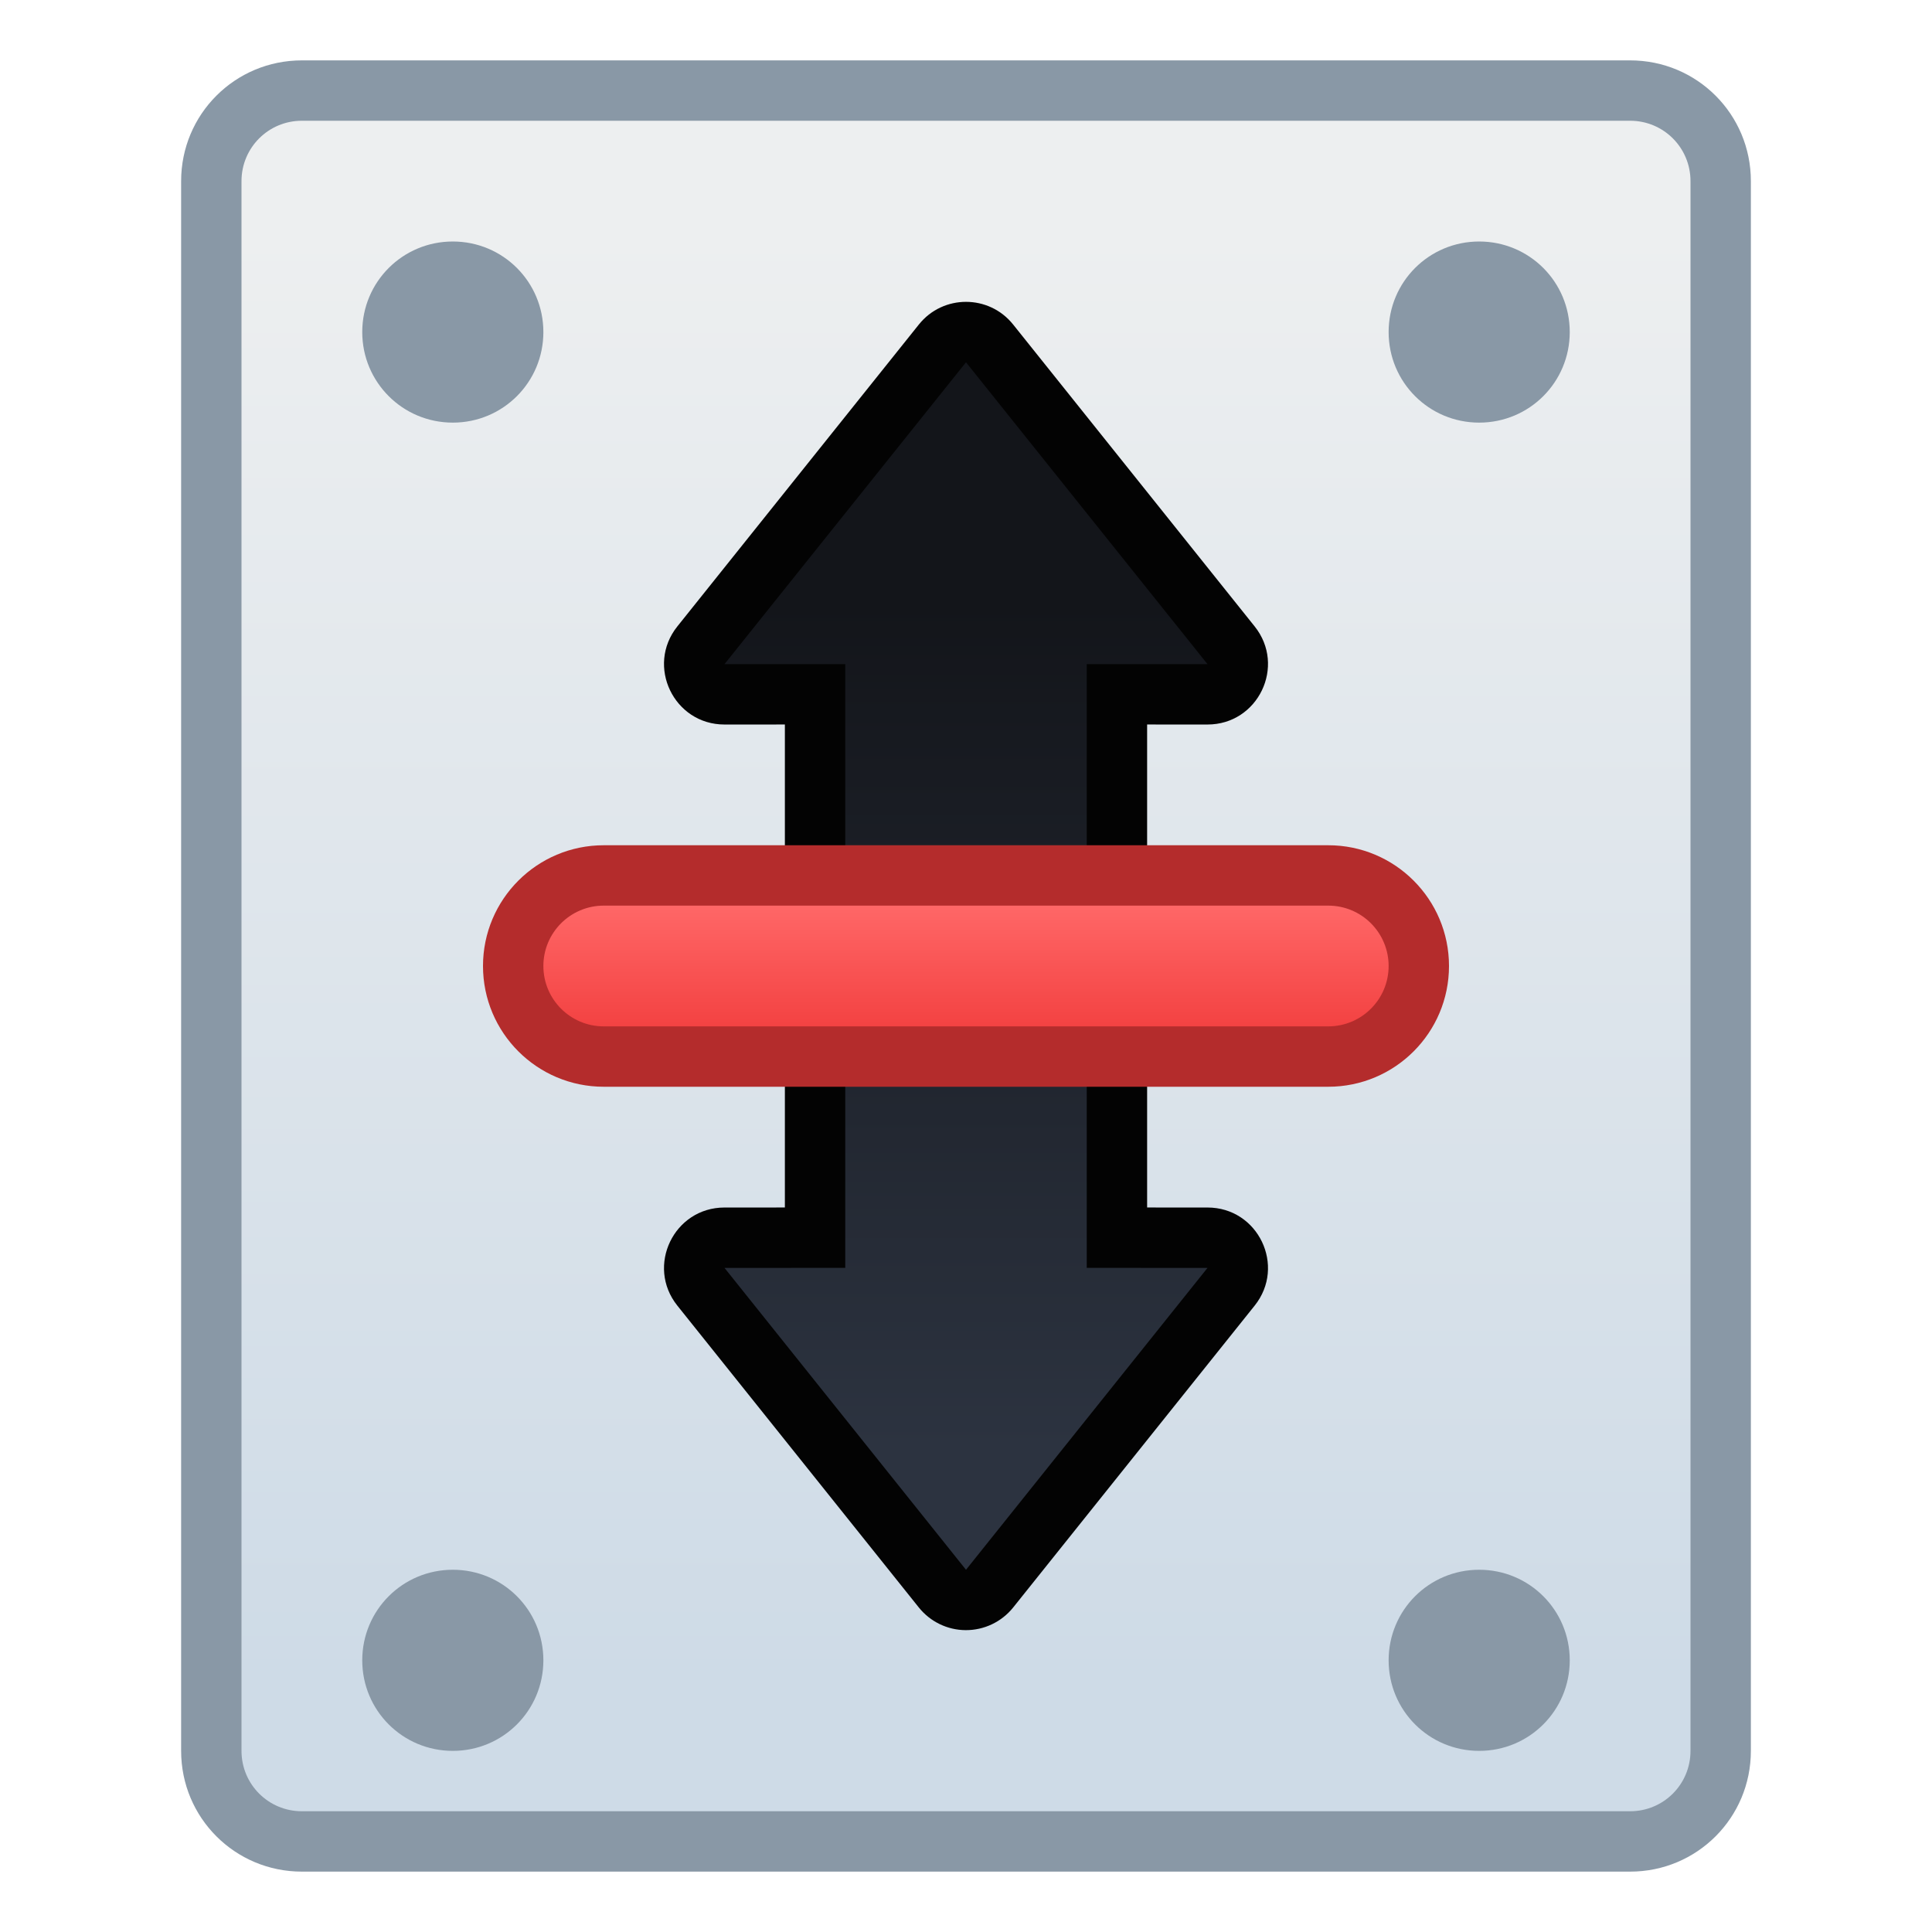
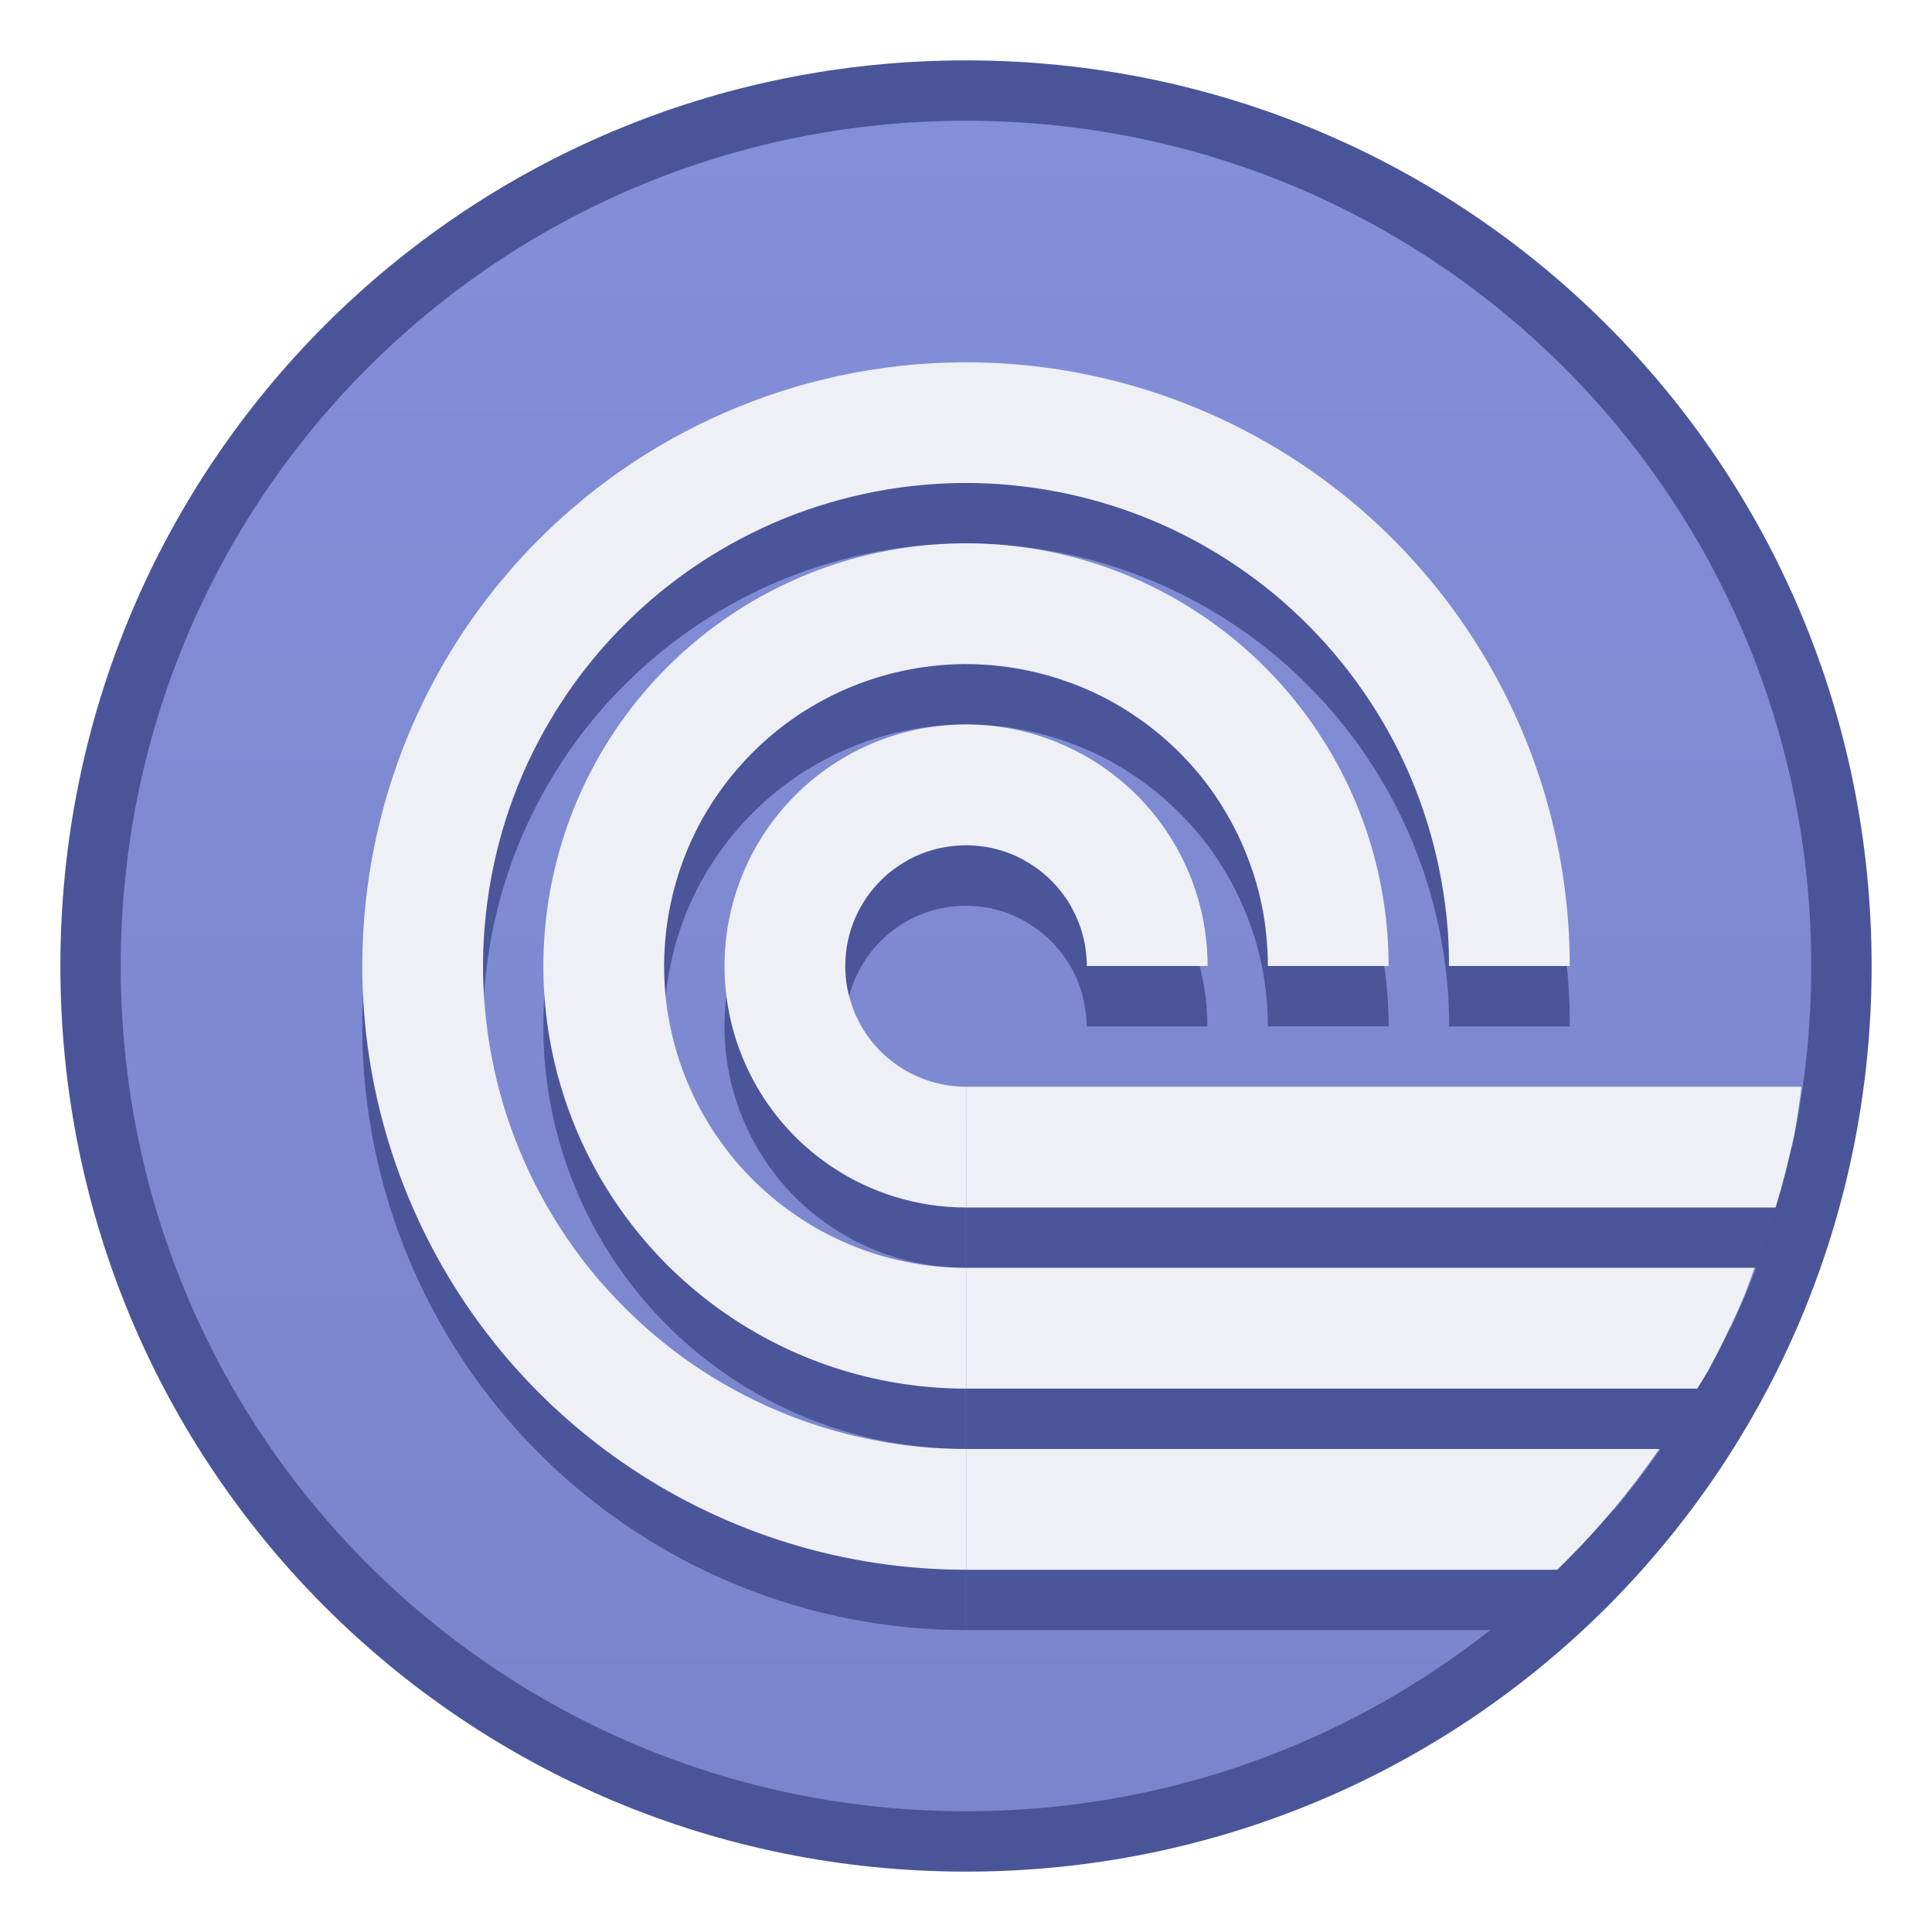
<svg xmlns="http://www.w3.org/2000/svg" xmlns:xlink="http://www.w3.org/1999/xlink" width="32" height="32" viewBox="0 0 32 32" version="1.1" id="svg8">
  <defs id="defs2">
-     <linearGradient id="linearGradient1137">
-       <stop id="stop1131" offset="0" style="stop-color:#2c3340;stop-opacity:1" />
-       <stop id="stop1135" offset="1" style="stop-color:#13151a;stop-opacity:1" />
+     <style type="text/css" id="current-color-scheme">
+       .ColorScheme-Text {
+         color:#122036;
+       }
+       </style>
+     <style id="current-color-scheme-53" type="text/css">
+       .ColorScheme-Text {
+         color:#122036;
+       }
+       </style>
+     <style type="text/css" id="current-color-scheme-5">
+       .ColorScheme-Text {
+         color:#122036;
+       }
+       </style>
+     <style type="text/css" id="current-color-scheme-2">
+       .ColorScheme-Text {
+         color:#122036;
+       }
+       </style>
+     <style type="text/css" id="current-color-scheme-1">
+       .ColorScheme-Text {
+         color:#122036;
+       }
+       </style>
+     <style id="current-color-scheme-10" type="text/css">
+       .ColorScheme-Text {
+         color:#122036;
+       }
+       </style>
+     <style type="text/css" id="current-color-scheme-0">
+       .ColorScheme-Text {
+         color:#122036;
+       }
+       </style>
+     <style type="text/css" id="current-color-scheme-26">
+       .ColorScheme-Text {
+         color:#122036;
+       }
+       </style>
+     <style type="text/css" id="current-color-scheme-7">
+       .ColorScheme-Text {
+         color:#122036;
+       }
+       </style>
+     <style id="current-color-scheme-535" type="text/css">
+       .ColorScheme-Text {
+         color:#122036;
+       }
+       </style>
+     <style type="text/css" id="current-color-scheme-53-6">
+       .ColorScheme-Text {
+         color:#122036;
+       }
+       </style>
+     <style id="current-color-scheme-5-2" type="text/css">
+       .ColorScheme-Text {
+         color:#122036;
+       }
+       </style>
+     <style id="current-color-scheme-2-9" type="text/css">
+       .ColorScheme-Text {
+         color:#122036;
+       }
+       </style>
+     <style id="current-color-scheme-1-1" type="text/css">
+       .ColorScheme-Text {
+         color:#122036;
+       }
+       </style>
+     <style type="text/css" id="current-color-scheme-10-2">
+       .ColorScheme-Text {
+         color:#122036;
+       }
+       </style>
+     <style id="current-color-scheme-0-7" type="text/css">
+       .ColorScheme-Text {
+         color:#122036;
+       }
+       </style>
+     <style id="current-color-scheme-26-0" type="text/css">
+       .ColorScheme-Text {
+         color:#122036;
+       }
+       </style>
+     <style id="current-color-scheme-7-9" type="text/css">
+       .ColorScheme-Text {
+         color:#122036;
+       }
+       </style>
+     <style type="text/css" id="current-color-scheme-5356">
+       .ColorScheme-Text {
+         color:#122036;
+       }
+       </style>
+     <style id="current-color-scheme-53-2" type="text/css">
+       .ColorScheme-Text {
+         color:#122036;
+       }
+       </style>
+     <style type="text/css" id="current-color-scheme-5-9">
+       .ColorScheme-Text {
+         color:#122036;
+       }
+       </style>
+     <style type="text/css" id="current-color-scheme-2-1">
+       .ColorScheme-Text {
+         color:#122036;
+       }
+       </style>
+     <style type="text/css" id="current-color-scheme-1-2">
+       .ColorScheme-Text {
+         color:#122036;
+       }
+       </style>
+     <style id="current-color-scheme-10-7" type="text/css">
+       .ColorScheme-Text {
+         color:#122036;
+       }
+       </style>
+     <style type="text/css" id="current-color-scheme-0-0">
+       .ColorScheme-Text {
+         color:#122036;
+       }
+       </style>
+     <style type="text/css" id="current-color-scheme-26-9">
+       .ColorScheme-Text {
+         color:#122036;
+       }
+       </style>
+     <style type="text/css" id="current-color-scheme-7-3">
+       .ColorScheme-Text {
+         color:#122036;
+       }
+       </style>
+     <linearGradient xlink:href="#linearGradient835" id="linearGradient885" x1="-5" y1="316.65" x2="-5" y2="289.65" gradientUnits="userSpaceOnUse" />
+     <linearGradient id="linearGradient835">
+       <stop id="stop831" offset="0" style="stop-color:#7986cb;stop-opacity:1;" />
+       <stop id="stop833" offset="1" style="stop-color:#828fd9;stop-opacity:1" />
    </linearGradient>
-     <linearGradient id="linearGradient882">
-       <stop style="stop-color:#d5e1ed;stop-opacity:0.91" offset="0" id="stop878" />
-       <stop style="stop-color:#f7f7f7;stop-opacity:0.91" offset="1" id="stop880" />
-     </linearGradient>
-     <linearGradient xlink:href="#linearGradient882" id="linearGradient875" gradientUnits="userSpaceOnUse" gradientTransform="matrix(3.779527,0,0,3.779527,-15.92857,-1087.234)" x1="7.389" y1="295.072" x2="7.389" y2="288.722" />
-     <linearGradient id="linearGradient6408">
-       <stop id="stop6404" offset="0" style="stop-color:#f34242;stop-opacity:1" />
-       <stop id="stop6406" offset="1" style="stop-color:#ff6767;stop-opacity:1" />
-     </linearGradient>
-     <linearGradient xlink:href="#linearGradient6408" id="linearGradient1009" x1="16" y1="299.65" x2="16" y2="297.65" gradientUnits="userSpaceOnUse" />
-     <linearGradient xlink:href="#linearGradient1137" id="linearGradient1129" x1="16" y1="292.65" x2="16" y2="306.65" gradientUnits="userSpaceOnUse" />
+     <style type="text/css" id="current-color-scheme-9">
+       .ColorScheme-Text {
+         color:#122036;
+       }
+       </style>
+     <style id="current-color-scheme-53-20" type="text/css">
+       .ColorScheme-Text {
+         color:#122036;
+       }
+       </style>
+     <style type="text/css" id="current-color-scheme-5-23">
+       .ColorScheme-Text {
+         color:#122036;
+       }
+       </style>
+     <style type="text/css" id="current-color-scheme-2-7">
+       .ColorScheme-Text {
+         color:#122036;
+       }
+       </style>
+     <style type="text/css" id="current-color-scheme-1-5">
+       .ColorScheme-Text {
+         color:#122036;
+       }
+       </style>
+     <style id="current-color-scheme-10-9" type="text/css">
+       .ColorScheme-Text {
+         color:#122036;
+       }
+       </style>
+     <style type="text/css" id="current-color-scheme-0-2">
+       .ColorScheme-Text {
+         color:#122036;
+       }
+       </style>
+     <style type="text/css" id="current-color-scheme-26-2">
+       .ColorScheme-Text {
+         color:#122036;
+       }
+       </style>
+     <style type="text/css" id="current-color-scheme-7-8">
+       .ColorScheme-Text {
+         color:#122036;
+       }
+       </style>
  </defs>
  <g id="layer1" transform="translate(0,-282.65)">
-     <path id="rect843" d="m 5,283.65 h 22 c 1.108,0 2,0.892 2,2 v 26 c 0,1.108 -0.892,2 -2,2 H 5 c -1.108,0 -2,-0.892 -2,-2 v -26 c 0,-1.108 0.892,-2 2,-2 z" style="opacity:1;fill:#8998a6;fill-opacity:1;stroke:none;stroke-width:2.393;stroke-linecap:round;stroke-linejoin:round;stroke-miterlimit:4;stroke-dasharray:none;stroke-opacity:1" />
-     <path style="opacity:1;fill:url(#linearGradient875);fill-opacity:1;stroke:none;stroke-width:2.234;stroke-linecap:round;stroke-linejoin:round;stroke-miterlimit:4;stroke-dasharray:none;stroke-opacity:1" d="M 5,2 C 4.446,2 4,2.446 4,3 v 26 c 0,0.554 0.446,1 1,1 h 22 c 0.554,0 1,-0.446 1,-1 V 3 C 28,2.446 27.554,2 27,2 Z M 7.5,4 C 8.331,4 9,4.669 9,5.5 9,6.331 8.331,7 7.5,7 6.669,7 6,6.331 6,5.5 6,4.669 6.669,4 7.5,4 Z m 17,0 C 25.331,4 26,4.669 26,5.5 26,6.331 25.331,7 24.5,7 23.669,7 23,6.331 23,5.5 23,4.669 23.669,4 24.5,4 Z M 7.5,26 C 8.331,26 9,26.669 9,27.5 9,28.331 8.331,29 7.5,29 6.669,29 6,28.331 6,27.5 6,26.669 6.669,26 7.5,26 Z m 17,0 C 25.331,26 26,26.669 26,27.5 26,28.331 25.331,29 24.5,29 23.669,29 23,28.331 23,27.5 23,26.669 23.669,26 24.5,26 Z" transform="translate(0,282.65)" id="rect843-3" />
-     <g id="layer1-1">
-       <g transform="translate(11,-2.9998)" id="g2980" />
-       <g id="g997" transform="matrix(1,0,0,-1,0,599.3003)">
-         <path style="color:#000000;font-style:normal;font-variant:normal;font-weight:normal;font-stretch:normal;font-size:medium;line-height:normal;font-family:sans-serif;font-variant-ligatures:normal;font-variant-position:normal;font-variant-caps:normal;font-variant-numeric:normal;font-variant-alternates:normal;font-feature-settings:normal;text-indent:0;text-align:start;text-decoration:none;text-decoration-line:none;text-decoration-style:solid;text-decoration-color:#000000;letter-spacing:normal;word-spacing:normal;text-transform:none;writing-mode:lr-tb;direction:ltr;text-orientation:mixed;dominant-baseline:auto;baseline-shift:baseline;text-anchor:start;white-space:normal;shape-padding:0;clip-rule:nonzero;display:inline;overflow:visible;visibility:visible;opacity:1;isolation:auto;mix-blend-mode:normal;color-interpolation:sRGB;color-interpolation-filters:linearRGB;solid-color:#000000;solid-opacity:1;vector-effect:none;fill:#030303;fill-opacity:1;fill-rule:nonzero;stroke:none;stroke-width:2;stroke-linecap:round;stroke-linejoin:round;stroke-miterlimit:4;stroke-dasharray:none;stroke-dashoffset:0;stroke-opacity:1;color-rendering:auto;image-rendering:auto;shape-rendering:auto;text-rendering:auto;enable-background:accumulate" d="M 15.996,7 C 15.694,7.001 15.408,7.139 15.219,7.375 l -4,5 C 10.695,13.03 11.161,14 12,14 l 1,3.6e-4 v 8 L 12,22 c -0.839,-3.5e-4 -1.305,0.97 -0.781,1.625 l 4,5 c 0.4,0.501 1.162,0.501 1.562,0 l 4,-5 C 21.305,22.97 20.839,22 20,22 l -1,3.6e-4 v -8 L 20,14 c 0.839,3.5e-4 1.305,-0.97 0.781,-1.625 l -4,-5 C 16.59,7.137 16.301,6.999 15.996,7 Z" transform="translate(0,282.65)" id="path833" />
-         <path style="fill:url(#linearGradient1129);fill-opacity:1;stroke:none;stroke-width:1px;stroke-linecap:butt;stroke-linejoin:miter;stroke-opacity:1" d="m 12,305.65 4,5 4,-5 -2,3.6e-4 v -10 l 2,-3.6e-4 -4,-5 -4,5 2,3.6e-4 v 10 z" id="path861" />
+     <g id="g2317" transform="translate(21,-5)">
+       <path style="opacity:1;fill:#4a5599;fill-opacity:1;stroke:none;stroke-width:1.977;stroke-linecap:round;stroke-linejoin:round;stroke-miterlimit:4;stroke-dasharray:none;stroke-opacity:1" d="m -5,288.65 c 8.31,0 15,6.69 15,15 0,8.31 -6.69,15 -15,15 -8.31,0 -15,-6.69 -15,-15 0,-8.31 6.69,-15 15,-15 z" id="rect903" />
+       <path style="opacity:1;fill:url(#linearGradient885);fill-opacity:1;stroke:none;stroke-width:1.845;stroke-linecap:round;stroke-linejoin:round;stroke-miterlimit:4;stroke-dasharray:none;stroke-opacity:1" d="m -5,289.65 c 7.756,0 14,6.244 14,14 0,7.756 -6.244,14 -14,14 -7.756,0 -14,-6.244 -14,-14 0,-7.756 6.244,-14 14,-14 z" id="rect903-2" />
+       <path style="opacity:1;vector-effect:none;fill:#4a5599;fill-opacity:0.984;stroke:none;stroke-width:2;stroke-linecap:round;stroke-linejoin:round;stroke-miterlimit:4;stroke-dasharray:none;stroke-dashoffset:0;stroke-opacity:1;paint-order:normal" d="m -4.854,294.652 a 10,10 0 0 0 -7.217,2.928 10,10 0 0 0 -2.168,10.896 10,10 0 0 0 9.238,6.174 v -2 a 8,8 0 0 1 -0.799,-0.039 8,8 0 0 1 -0.791,-0.121 8,8 0 0 1 -0.773,-0.197 8,8 0 0 1 -0.752,-0.273 8,8 0 0 1 -0.721,-0.348 8,8 0 0 1 -0.682,-0.418 8,8 0 0 1 -0.637,-0.484 8,8 0 0 1 -0.584,-0.545 8,8 0 0 1 -0.529,-0.602 8,8 0 0 1 -0.465,-0.65 8,8 0 0 1 -0.396,-0.693 8,8 0 0 1 -0.262,-0.568 8,8 0 0 1 -0.27,-0.752 8,8 0 0 1 -0.191,-0.777 8,8 0 0 1 -0.113,-0.791 8,8 0 0 1 -0.035,-0.799 8,8 0 0 1 0.047,-0.799 8,8 0 0 1 0.125,-0.789 8,8 0 0 1 0.203,-0.773 8,8 0 0 1 0.279,-0.75 8,8 0 0 1 0.354,-0.717 8,8 0 0 1 0.422,-0.678 8,8 0 0 1 0.49,-0.635 8,8 0 0 1 0.424,-0.457 8,8 0 0 1 0.592,-0.537 8,8 0 0 1 0.645,-0.475 8,8 0 0 1 0.688,-0.408 8,8 0 0 1 0.725,-0.338 8,8 0 0 1 0.756,-0.262 8,8 0 0 1 0.777,-0.188 8,8 0 0 1 0.793,-0.107 8,8 0 0 1 0.799,-0.029 8,8 0 0 1 0.797,0.053 8,8 0 0 1 0.789,0.131 8,8 0 0 1 0.771,0.209 8,8 0 0 1 0.586,0.217 8,8 0 0 1 0.723,0.342 8,8 0 0 1 0.686,0.414 8,8 0 0 1 0.641,0.479 8,8 0 0 1 0.588,0.541 8,8 0 0 1 0.533,0.598 8,8 0 0 1 0.469,0.646 8,8 0 0 1 0.404,0.689 8,8 0 0 1 0.332,0.729 8,8 0 0 1 0.258,0.758 8,8 0 0 1 0.18,0.777 8,8 0 0 1 0.104,0.793 8,8 0 0 1 0.023,0.625 h 2 a 10,10 0 0 0 -6.174,-9.238 10,10 0 0 0 -3.68,-0.76 z m -0.045,2.998 a 7,7 0 0 0 -5.051,2.051 7,7 0 0 0 -1.518,7.629 7,7 0 0 0 6.467,4.32 v -2 a 5,5 0 0 1 -0.5,-0.025 5,5 0 0 1 -0.494,-0.074 5,5 0 0 1 -0.484,-0.123 5,5 0 0 1 -0.469,-0.172 5,5 0 0 1 -0.449,-0.217 5,5 0 0 1 -0.426,-0.262 5,5 0 0 1 -0.398,-0.303 5,5 0 0 1 -0.365,-0.34 5,5 0 0 1 -0.33,-0.377 5,5 0 0 1 -0.291,-0.406 5,5 0 0 1 -0.248,-0.434 5,5 0 0 1 -0.164,-0.354 5,5 0 0 1 -0.168,-0.471 5,5 0 0 1 -0.121,-0.486 5,5 0 0 1 -0.07,-0.494 5,5 0 0 1 -0.021,-0.5 5,5 0 0 1 0.029,-0.498 5,5 0 0 1 0.078,-0.494 5,5 0 0 1 0.127,-0.482 5,5 0 0 1 0.174,-0.469 5,5 0 0 1 0.221,-0.449 5,5 0 0 1 0.266,-0.424 5,5 0 0 1 0.305,-0.395 5,5 0 0 1 0.266,-0.287 5,5 0 0 1 0.371,-0.336 5,5 0 0 1 0.402,-0.297 5,5 0 0 1 0.43,-0.254 5,5 0 0 1 0.453,-0.211 5,5 0 0 1 0.471,-0.164 5,5 0 0 1 0.486,-0.117 5,5 0 0 1 0.496,-0.068 5,5 0 0 1 0.498,-0.018 5,5 0 0 1 0.5,0.033 5,5 0 0 1 0.492,0.082 5,5 0 0 1 0.482,0.131 5,5 0 0 1 0.367,0.135 5,5 0 0 1 0.451,0.213 5,5 0 0 1 0.428,0.26 5,5 0 0 1 0.4,0.299 5,5 0 0 1 0.367,0.338 5,5 0 0 1 0.334,0.373 5,5 0 0 1 0.293,0.404 5,5 0 0 1 0.252,0.432 5,5 0 0 1 0.207,0.455 5,5 0 0 1 0.162,0.473 5,5 0 0 1 0.113,0.486 5,5 0 0 1 0.062,0.496 5,5 0 0 1 0.016,0.391 h 2 a 7,7 0 0 0 -4.32,-6.467 7,7 0 0 0 -2.578,-0.533 z m -0.043,3 a 4,4 0 0 0 -2.887,1.172 4,4 0 0 0 -0.867,4.359 4,4 0 0 0 3.695,2.469 v -2 a 2,2 0 0 1 -0.199,-0.01 2,2 0 0 1 -0.197,-0.029 2,2 0 0 1 -0.195,-0.051 2,2 0 0 1 -0.188,-0.068 2,2 0 0 1 -0.18,-0.086 2,2 0 0 1 -0.17,-0.105 2,2 0 0 1 -0.16,-0.121 2,2 0 0 1 -0.146,-0.137 2,2 0 0 1 -0.131,-0.148 2,2 0 0 1 -0.117,-0.164 2,2 0 0 1 -0.1,-0.174 2,2 0 0 1 -0.064,-0.141 2,2 0 0 1 -0.066,-0.189 2,2 0 0 1 -0.049,-0.193 2,2 0 0 1 -0.029,-0.197 2,2 0 0 1 -0.008,-0.199 2,2 0 0 1 0.012,-0.201 2,2 0 0 1 0.031,-0.197 2,2 0 0 1 0.051,-0.193 2,2 0 0 1 0.07,-0.188 2,2 0 0 1 0.088,-0.178 2,2 0 0 1 0.105,-0.17 2,2 0 0 1 0.123,-0.158 2,2 0 0 1 0.105,-0.115 2,2 0 0 1 0.148,-0.135 2,2 0 0 1 0.16,-0.117 2,2 0 0 1 0.172,-0.104 2,2 0 0 1 0.182,-0.084 2,2 0 0 1 0.189,-0.066 2,2 0 0 1 0.193,-0.045 2,2 0 0 1 0.199,-0.027 2,2 0 0 1 0.199,-0.008 2,2 0 0 1 0.199,0.014 2,2 0 0 1 0.197,0.031 2,2 0 0 1 0.193,0.053 2,2 0 0 1 0.146,0.055 2,2 0 0 1 0.18,0.086 2,2 0 0 1 0.172,0.104 2,2 0 0 1 0.16,0.119 2,2 0 0 1 0.146,0.135 2,2 0 0 1 0.133,0.15 2,2 0 0 1 0.119,0.16 2,2 0 0 1 0.1,0.174 2,2 0 0 1 0.084,0.182 2,2 0 0 1 0.064,0.189 2,2 0 0 1 0.045,0.195 2,2 0 0 1 0.025,0.197 2,2 0 0 1 0.008,0.156 h 2 a 4,4 0 0 0 -2.469,-3.695 4,4 0 0 0 -1.473,-0.305 z m -0.057,6 v 2 H 8.41 a 14,14 0 0 0 0.311,-1.219 14,14 0 0 0 0.117,-0.781 z m 0,3 v 2 H 7.111 a 14,14 0 0 0 0.176,-0.287 14,14 0 0 0 0.607,-1.262 14,14 0 0 0 0.164,-0.451 z m 0,3 v 2 h 9.791 a 14,14 0 0 0 0.914,-0.98 14,14 0 0 0 0.775,-1.02 z" id="path884-4" />
+       <g transform="translate(-68.07143,26.17857)" id="layer1-2">
+         <g transform="translate(4.01479,-21.17857)" id="layer1-6">
+           <g id="g1593" transform="translate(35,14)" />
+           <path style="opacity:1;vector-effect:none;fill:#eff0f6;fill-opacity:1;stroke:none;stroke-width:2;stroke-linecap:round;stroke-linejoin:round;stroke-miterlimit:4;stroke-dasharray:none;stroke-dashoffset:0;stroke-opacity:1;paint-order:normal" d="M 16.146 6.002 A 10 10 0 0 0 8.93 8.93 A 10 10 0 0 0 6.762 19.826 A 10 10 0 0 0 16 26 L 16 24 A 8 8 0 0 1 15.201 23.961 A 8 8 0 0 1 14.41 23.84 A 8 8 0 0 1 13.637 23.643 A 8 8 0 0 1 12.885 23.369 A 8 8 0 0 1 12.164 23.021 A 8 8 0 0 1 11.482 22.604 A 8 8 0 0 1 10.846 22.119 A 8 8 0 0 1 10.262 21.574 A 8 8 0 0 1 9.732 20.973 A 8 8 0 0 1 9.268 20.322 A 8 8 0 0 1 8.871 19.629 A 8 8 0 0 1 8.609 19.061 A 8 8 0 0 1 8.34 18.309 A 8 8 0 0 1 8.148 17.531 A 8 8 0 0 1 8.035 16.74 A 8 8 0 0 1 8 15.941 A 8 8 0 0 1 8.047 15.143 A 8 8 0 0 1 8.172 14.354 A 8 8 0 0 1 8.375 13.58 A 8 8 0 0 1 8.654 12.83 A 8 8 0 0 1 9.008 12.113 A 8 8 0 0 1 9.43 11.436 A 8 8 0 0 1 9.92 10.801 A 8 8 0 0 1 10.344 10.344 A 8 8 0 0 1 10.936 9.807 A 8 8 0 0 1 11.58 9.332 A 8 8 0 0 1 12.268 8.924 A 8 8 0 0 1 12.992 8.586 A 8 8 0 0 1 13.748 8.324 A 8 8 0 0 1 14.525 8.137 A 8 8 0 0 1 15.318 8.029 A 8 8 0 0 1 16.117 8 A 8 8 0 0 1 16.914 8.053 A 8 8 0 0 1 17.703 8.184 A 8 8 0 0 1 18.475 8.393 A 8 8 0 0 1 19.061 8.609 A 8 8 0 0 1 19.783 8.951 A 8 8 0 0 1 20.469 9.365 A 8 8 0 0 1 21.109 9.844 A 8 8 0 0 1 21.697 10.385 A 8 8 0 0 1 22.23 10.982 A 8 8 0 0 1 22.699 11.629 A 8 8 0 0 1 23.104 12.318 A 8 8 0 0 1 23.436 13.047 A 8 8 0 0 1 23.693 13.805 A 8 8 0 0 1 23.873 14.582 A 8 8 0 0 1 23.977 15.375 A 8 8 0 0 1 24 16 L 26 16 A 10 10 0 0 0 19.826 6.762 A 10 10 0 0 0 16.146 6.002 z M 16.102 9 A 7 7 0 0 0 11.051 11.051 A 7 7 0 0 0 9.533 18.68 A 7 7 0 0 0 16 23 L 16 21 A 5 5 0 0 1 15.5 20.975 A 5 5 0 0 1 15.006 20.9 A 5 5 0 0 1 14.521 20.777 A 5 5 0 0 1 14.053 20.605 A 5 5 0 0 1 13.604 20.389 A 5 5 0 0 1 13.178 20.127 A 5 5 0 0 1 12.779 19.824 A 5 5 0 0 1 12.414 19.484 A 5 5 0 0 1 12.084 19.107 A 5 5 0 0 1 11.793 18.701 A 5 5 0 0 1 11.545 18.268 A 5 5 0 0 1 11.381 17.914 A 5 5 0 0 1 11.213 17.443 A 5 5 0 0 1 11.092 16.957 A 5 5 0 0 1 11.021 16.463 A 5 5 0 0 1 11 15.963 A 5 5 0 0 1 11.029 15.465 A 5 5 0 0 1 11.107 14.971 A 5 5 0 0 1 11.234 14.488 A 5 5 0 0 1 11.408 14.02 A 5 5 0 0 1 11.629 13.57 A 5 5 0 0 1 11.895 13.146 A 5 5 0 0 1 12.199 12.752 A 5 5 0 0 1 12.465 12.465 A 5 5 0 0 1 12.836 12.129 A 5 5 0 0 1 13.238 11.832 A 5 5 0 0 1 13.668 11.578 A 5 5 0 0 1 14.121 11.367 A 5 5 0 0 1 14.592 11.203 A 5 5 0 0 1 15.078 11.086 A 5 5 0 0 1 15.574 11.018 A 5 5 0 0 1 16.072 11 A 5 5 0 0 1 16.572 11.033 A 5 5 0 0 1 17.064 11.115 A 5 5 0 0 1 17.547 11.246 A 5 5 0 0 1 17.914 11.381 A 5 5 0 0 1 18.365 11.594 A 5 5 0 0 1 18.793 11.854 A 5 5 0 0 1 19.193 12.152 A 5 5 0 0 1 19.561 12.49 A 5 5 0 0 1 19.895 12.863 A 5 5 0 0 1 20.188 13.268 A 5 5 0 0 1 20.439 13.699 A 5 5 0 0 1 20.646 14.154 A 5 5 0 0 1 20.809 14.627 A 5 5 0 0 1 20.922 15.113 A 5 5 0 0 1 20.984 15.609 A 5 5 0 0 1 21 16 L 23 16 A 7 7 0 0 0 18.68 9.533 A 7 7 0 0 0 16.102 9 z M 16.059 12 A 4 4 0 0 0 13.172 13.172 A 4 4 0 0 0 12.305 17.531 A 4 4 0 0 0 16 20 L 16 18 A 2 2 0 0 1 15.801 17.99 A 2 2 0 0 1 15.604 17.961 A 2 2 0 0 1 15.408 17.91 A 2 2 0 0 1 15.221 17.842 A 2 2 0 0 1 15.041 17.756 A 2 2 0 0 1 14.871 17.65 A 2 2 0 0 1 14.711 17.529 A 2 2 0 0 1 14.564 17.393 A 2 2 0 0 1 14.434 17.244 A 2 2 0 0 1 14.316 17.08 A 2 2 0 0 1 14.217 16.906 A 2 2 0 0 1 14.152 16.766 A 2 2 0 0 1 14.086 16.576 A 2 2 0 0 1 14.037 16.383 A 2 2 0 0 1 14.008 16.186 A 2 2 0 0 1 14 15.986 A 2 2 0 0 1 14.012 15.785 A 2 2 0 0 1 14.043 15.588 A 2 2 0 0 1 14.094 15.395 A 2 2 0 0 1 14.164 15.207 A 2 2 0 0 1 14.252 15.029 A 2 2 0 0 1 14.357 14.859 A 2 2 0 0 1 14.48 14.701 A 2 2 0 0 1 14.586 14.586 A 2 2 0 0 1 14.734 14.451 A 2 2 0 0 1 14.895 14.334 A 2 2 0 0 1 15.066 14.23 A 2 2 0 0 1 15.248 14.146 A 2 2 0 0 1 15.438 14.08 A 2 2 0 0 1 15.631 14.035 A 2 2 0 0 1 15.83 14.008 A 2 2 0 0 1 16.029 14 A 2 2 0 0 1 16.229 14.014 A 2 2 0 0 1 16.426 14.045 A 2 2 0 0 1 16.619 14.098 A 2 2 0 0 1 16.766 14.152 A 2 2 0 0 1 16.945 14.238 A 2 2 0 0 1 17.117 14.342 A 2 2 0 0 1 17.277 14.461 A 2 2 0 0 1 17.424 14.596 A 2 2 0 0 1 17.557 14.746 A 2 2 0 0 1 17.676 14.906 A 2 2 0 0 1 17.775 15.08 A 2 2 0 0 1 17.859 15.262 A 2 2 0 0 1 17.924 15.451 A 2 2 0 0 1 17.969 15.646 A 2 2 0 0 1 17.994 15.844 A 2 2 0 0 1 18.002 16 L 20.002 16 A 4 4 0 0 0 17.533 12.305 A 4 4 0 0 0 16.061 12 L 16.059 12 z M 16.002 18 L 16.002 20 L 29.41 20 A 14 14 0 0 0 29.721 18.781 A 14 14 0 0 0 29.838 18 L 16.002 18 z M 16.002 21 L 16.002 23 L 28.111 23 A 14 14 0 0 0 28.287 22.713 A 14 14 0 0 0 28.895 21.451 A 14 14 0 0 0 29.059 21 L 16.002 21 z M 16.002 24 L 16.002 26 L 25.793 26 A 14 14 0 0 0 26.707 25.02 A 14 14 0 0 0 27.482 24 L 16.002 24 z " transform="translate(43.05664,282.65)" id="path884" />
+           <ellipse transform="scale(-1,1)" ry="0" rx="5" cy="312.65" cx="-19.143" id="path835-3-6" style="opacity:1;vector-effect:none;fill:#7caee6;fill-opacity:0.43;stroke:none;stroke-width:0;stroke-linecap:round;stroke-linejoin:round;stroke-miterlimit:4;stroke-dasharray:none;stroke-dashoffset:0;stroke-opacity:1;paint-order:normal" />
+         </g>
      </g>
-       <rect style="opacity:1;fill:#b42c2c;fill-opacity:1;stroke:none;stroke-width:1;stroke-linecap:round;stroke-linejoin:round;stroke-miterlimit:4;stroke-dasharray:none;stroke-opacity:1" id="rect999" width="16" height="4" x="8" y="296.65" ry="2" />
-       <rect style="opacity:1;fill:url(#linearGradient1009);fill-opacity:1;stroke:none;stroke-width:1;stroke-linecap:round;stroke-linejoin:round;stroke-miterlimit:4;stroke-dasharray:none;stroke-opacity:1" id="rect1001" width="14" height="2" x="9" y="297.65" ry="1" />
    </g>
  </g>
</svg>
